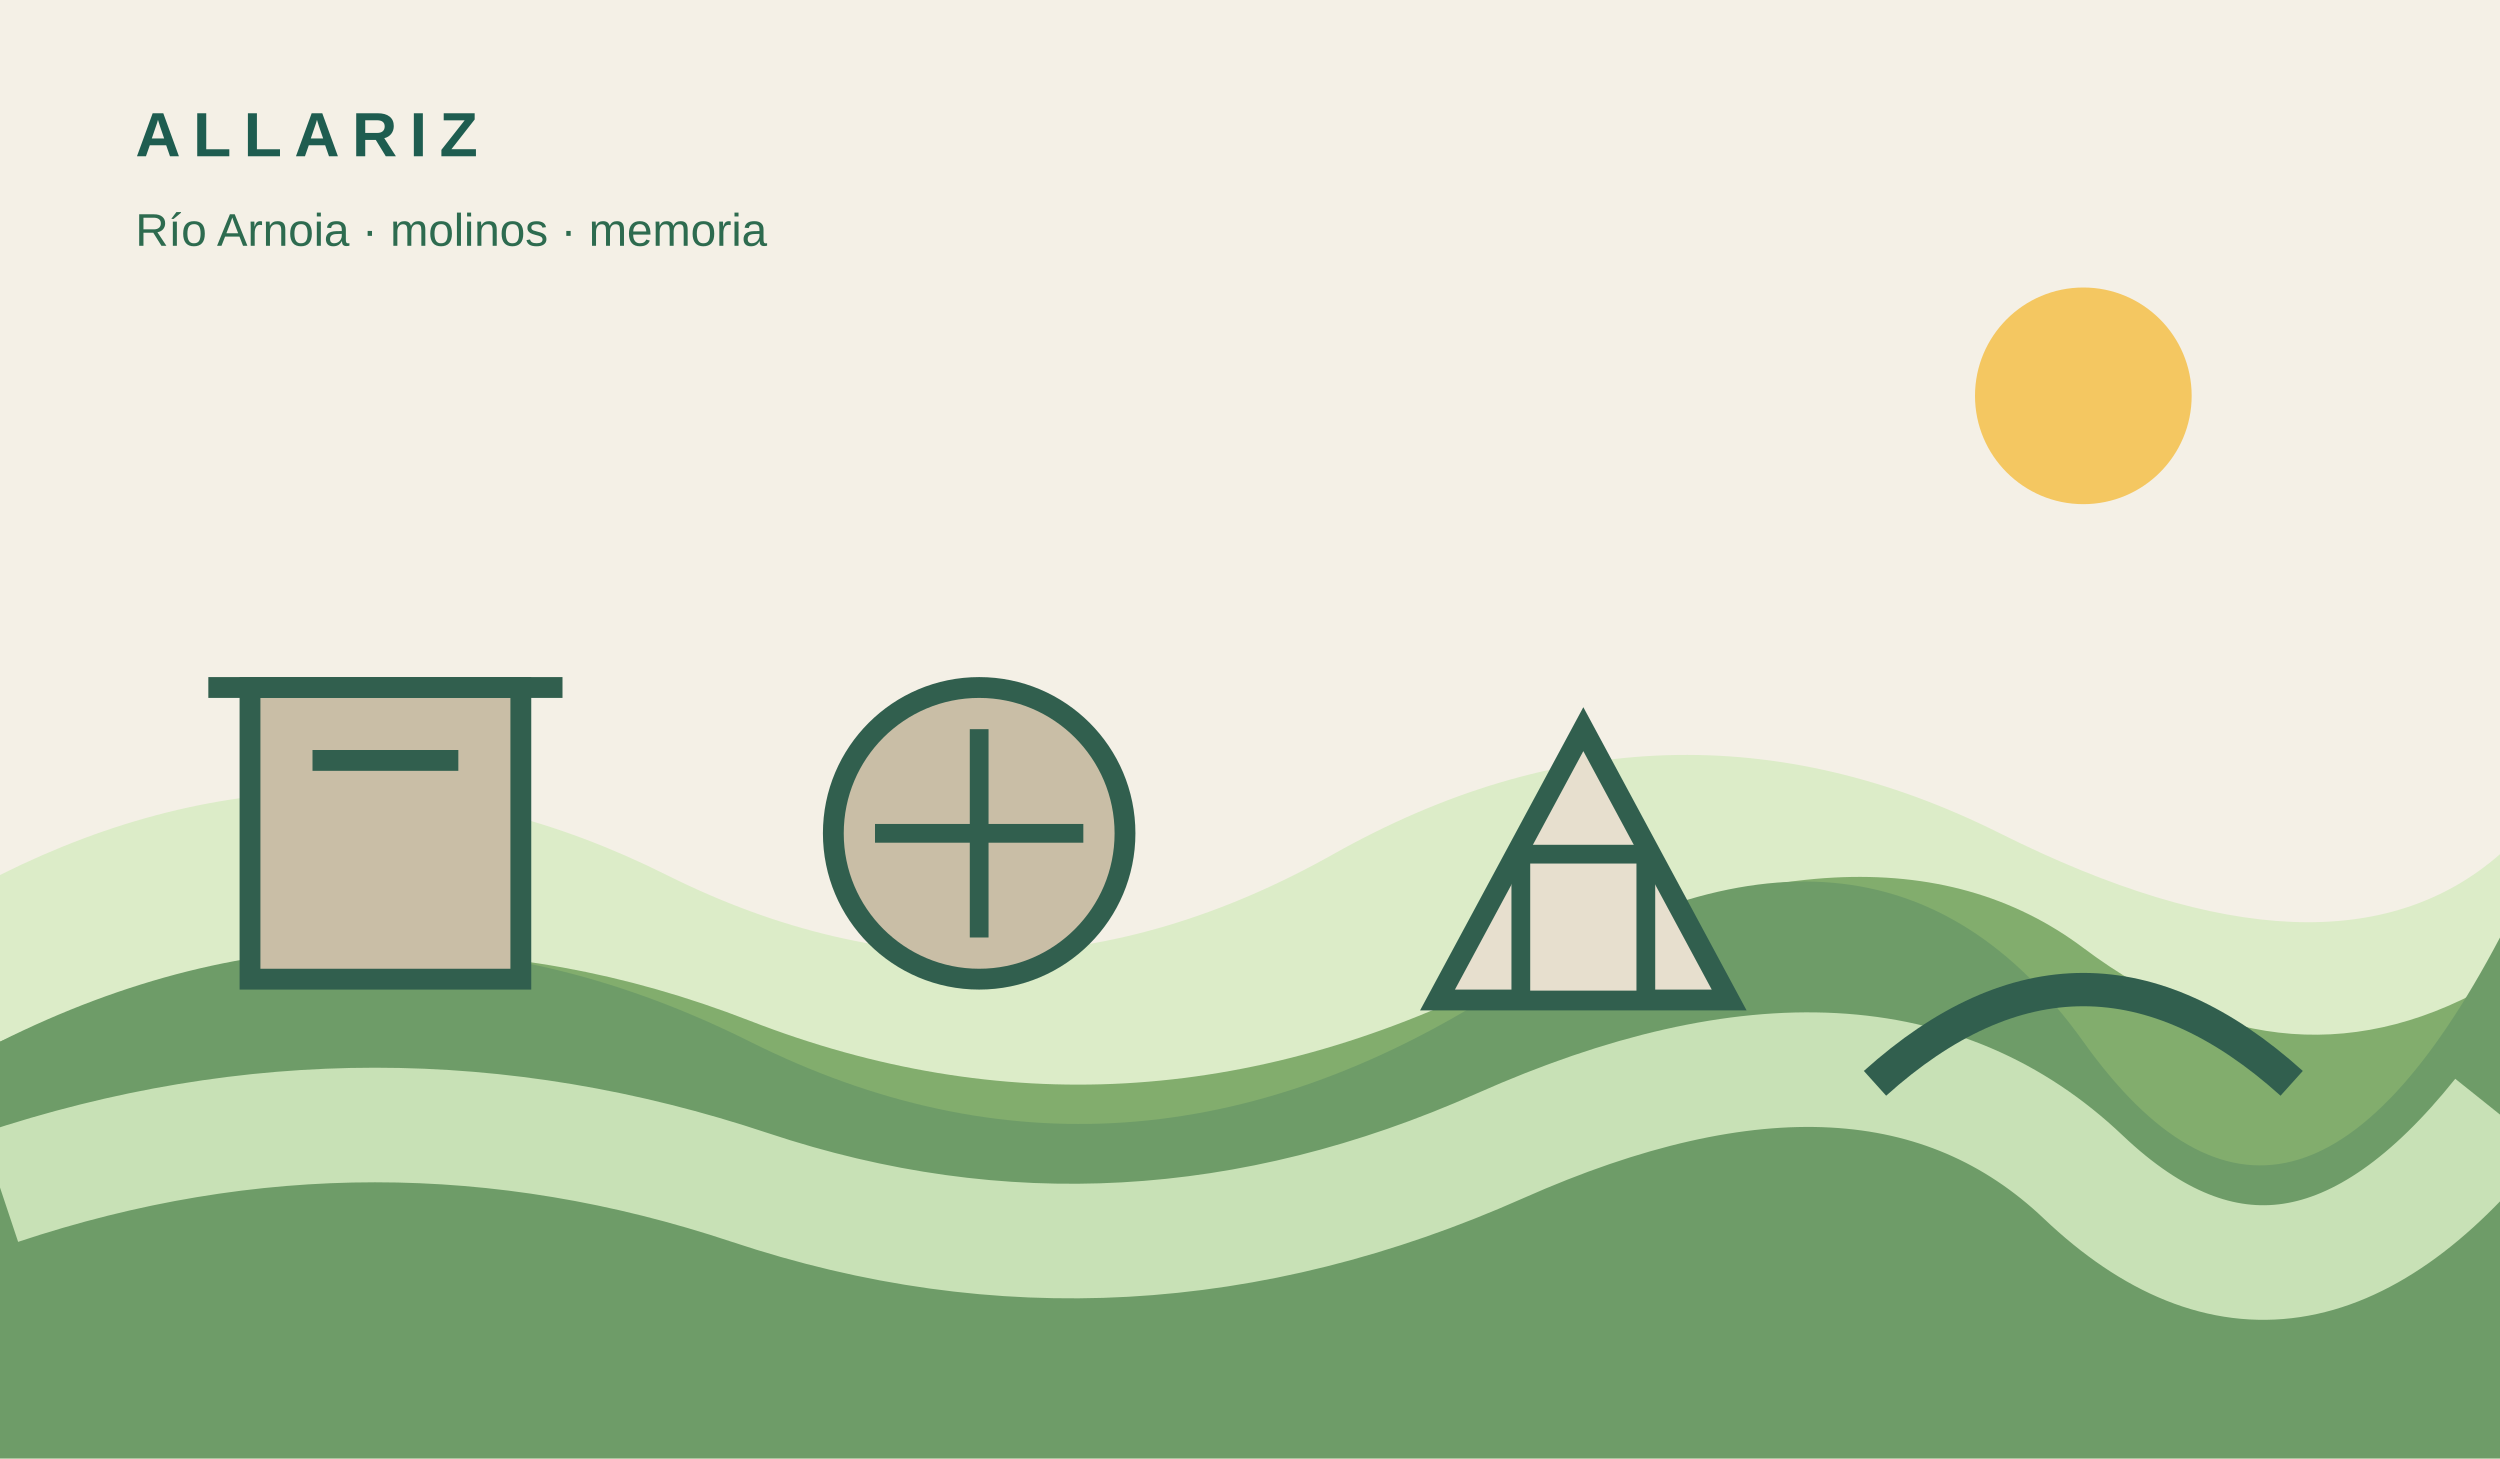
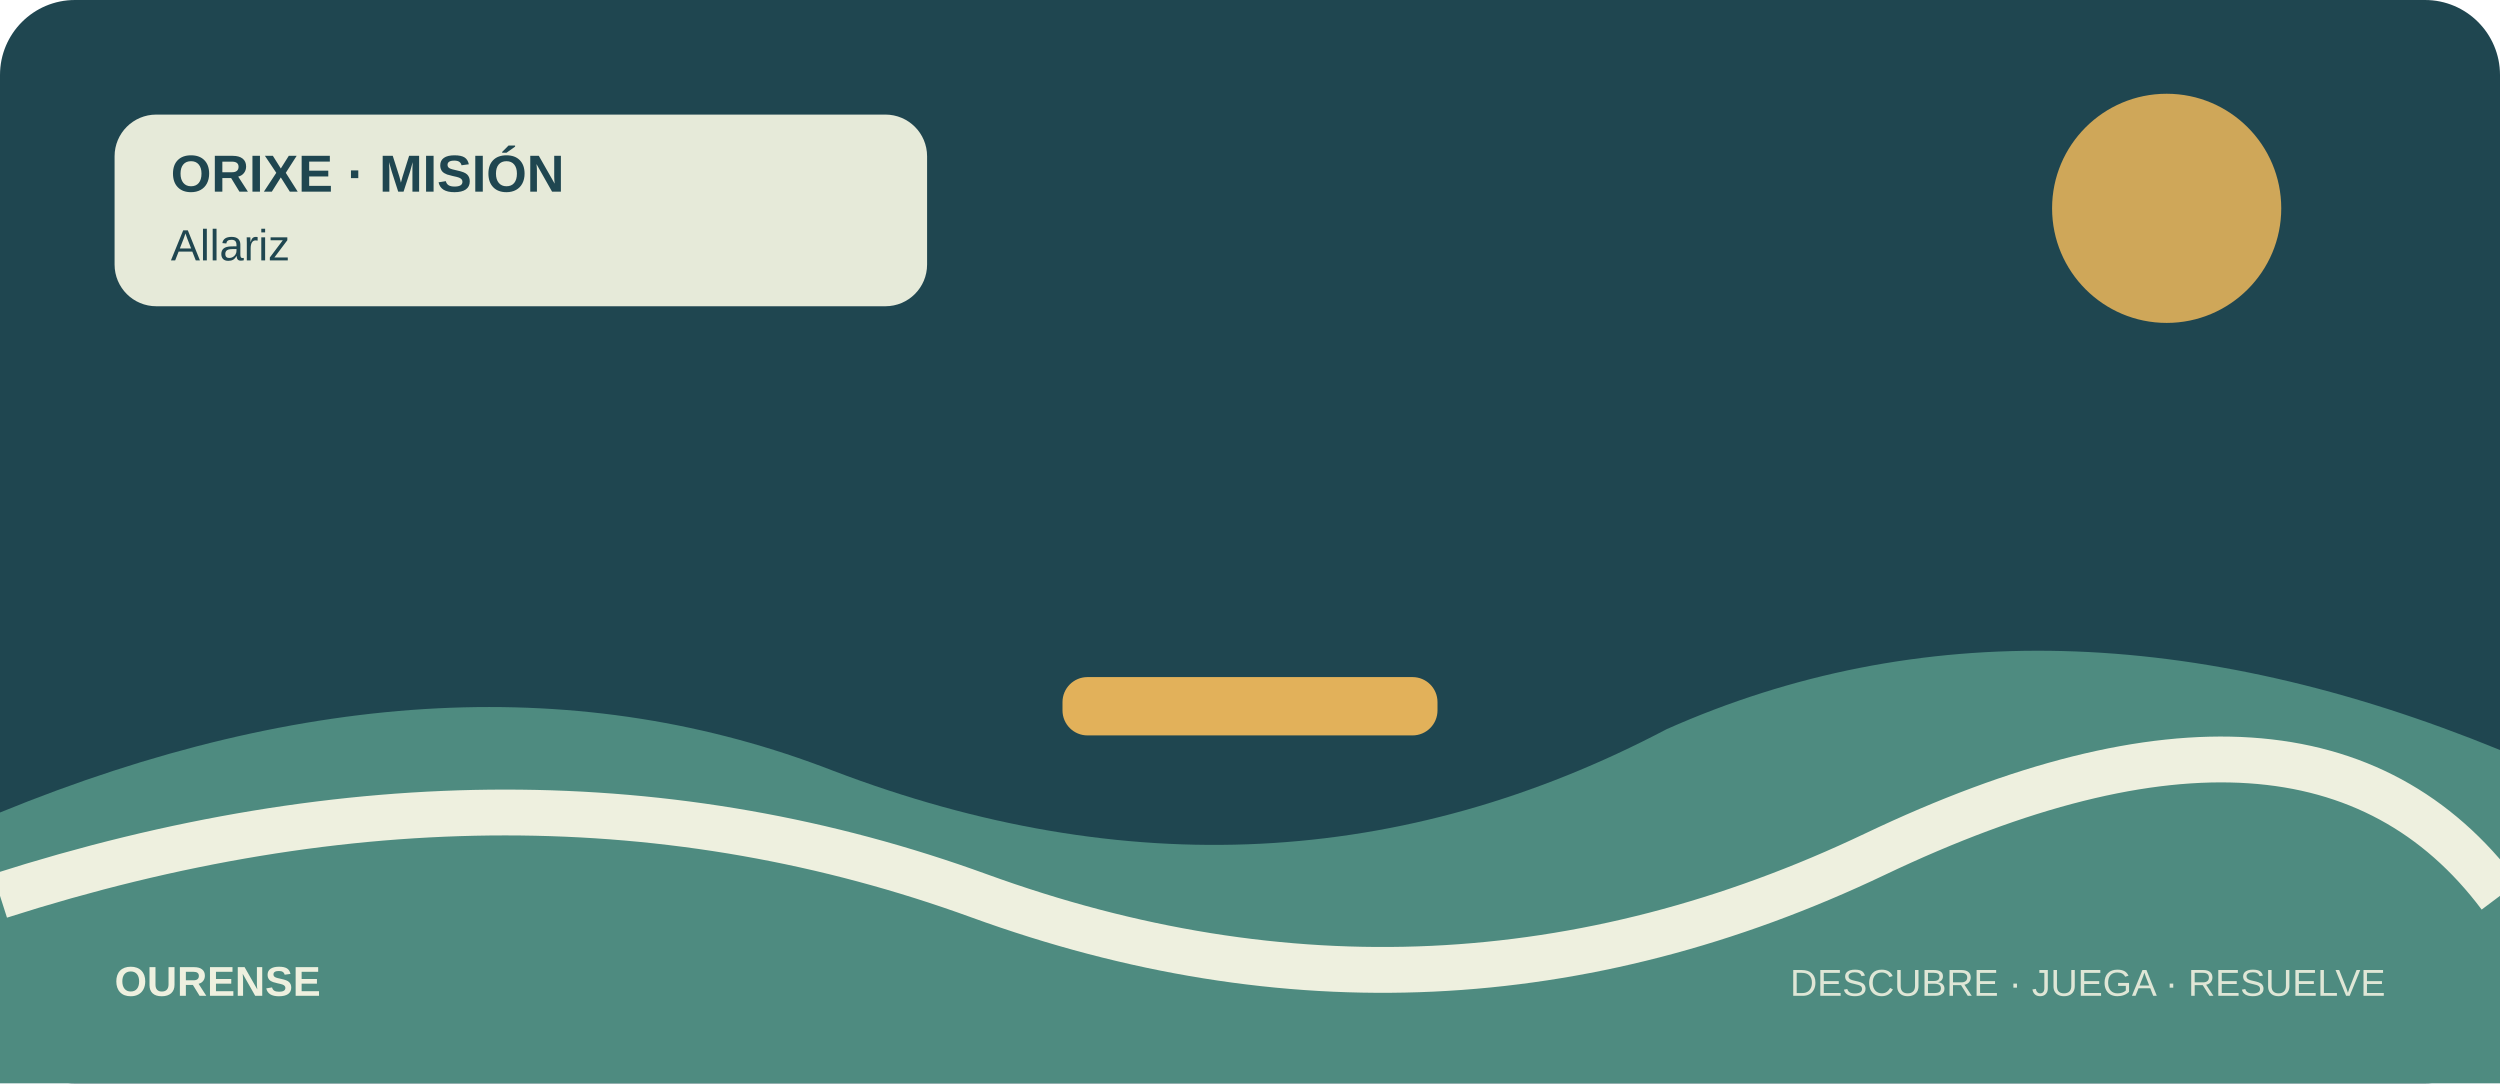
- <svg xmlns="http://www.w3.org/2000/svg" viewBox="0 0 1200 700">
-   <rect width="1200" height="700" fill="#f4f0e6" />
-   <path d="M0 420 Q160 340 320 420 T640 410 T960 400 T1200 410 V700 H0Z" fill="#dcecc8" />
-   <path d="M0 500 Q180 420 360 490 T720 470 T1000 455 T1200 470 V700 H0Z" fill="#82ad6d" />
-   <path d="M0 500 Q180 410 360 500 T720 475 T1000 500 T1200 450 V700 H0Z" fill="#6e9c68" />
-   <path d="M0 570 Q180 510 360 570 T720 550 T1000 565 T1200 535" fill="none" stroke="#c8e1b6" stroke-width="55" />
-   <path d="M120 470 L120 330 L250 330 L250 470Z" fill="#c9bea6" stroke="#315f4e" stroke-width="10" />
-   <path d="M100 330 H270 M150 365 H220" stroke="#315f4e" stroke-width="10" />
-   <circle cx="470" cy="400" r="70" fill="#c9bea6" stroke="#315f4e" stroke-width="10" />
-   <path d="M420 400 H520 M470 350 V450" stroke="#315f4e" stroke-width="9" />
-   <path d="M690 480 L760 350 L830 480Z" fill="#e7dfce" stroke="#315f4e" stroke-width="10" />
-   <rect x="730" y="410" width="60" height="70" fill="#e7dfce" stroke="#315f4e" stroke-width="9" />
-   <path d="M900 520 Q1000 430 1100 520" fill="none" stroke="#315f4e" stroke-width="16" />
-   <circle cx="1000" cy="190" r="52" fill="#f4c761" />
-   <text x="65" y="75" font-family="Arial,sans-serif" font-size="30" font-weight="700" letter-spacing="6" fill="#1e5d50">ALLARIZ</text>
-   <text x="65" y="118" font-family="Arial,sans-serif" font-size="22" fill="#2d6b4f">Río Arnoia · molinos · memoria</text>
+ <svg xmlns="http://www.w3.org/2000/svg" viewBox="0 0 1200 520" role="img" aria-label="Allariz">
+   <rect width="1200" height="520" rx="36" fill="#1f4650" />
+   <circle cx="1040" cy="100" r="55" fill="#e2b15a" opacity=".9" />
+   <path d="M0 390 Q220 300 400 370 Q610 450 800 350 Q980 270 1200 360 V520 H0Z" fill="#4e8b80" />
+   <path d="M0 430 Q250 350 470 430 T900 410 T1200 430" fill="none" stroke="#eef0df" stroke-width="22" />
+   <rect x="510" y="325" width="180" height="28" rx="12" fill="#e2b15a" />
+   <rect x="55" y="55" width="390" height="92" rx="20" fill="#eef0df" opacity=".96" />
+   <text x="82" y="92" font-family="Arial,sans-serif" font-size="25" font-weight="700" fill="#1f4650">ORIXE · MISIÓN</text>
+   <text x="82" y="125" font-family="Arial,sans-serif" font-size="21" fill="#1f4650">Allariz</text>
+   <text x="55" y="478" font-family="Arial,sans-serif" font-size="20" font-weight="700" fill="#eef0df">OURENSE</text>
+   <text x="1145" y="478" text-anchor="end" font-family="Arial,sans-serif" font-size="18" fill="#eef0df" opacity=".9">DESCUBRE · JUEGA · RESUELVE</text>
</svg>
